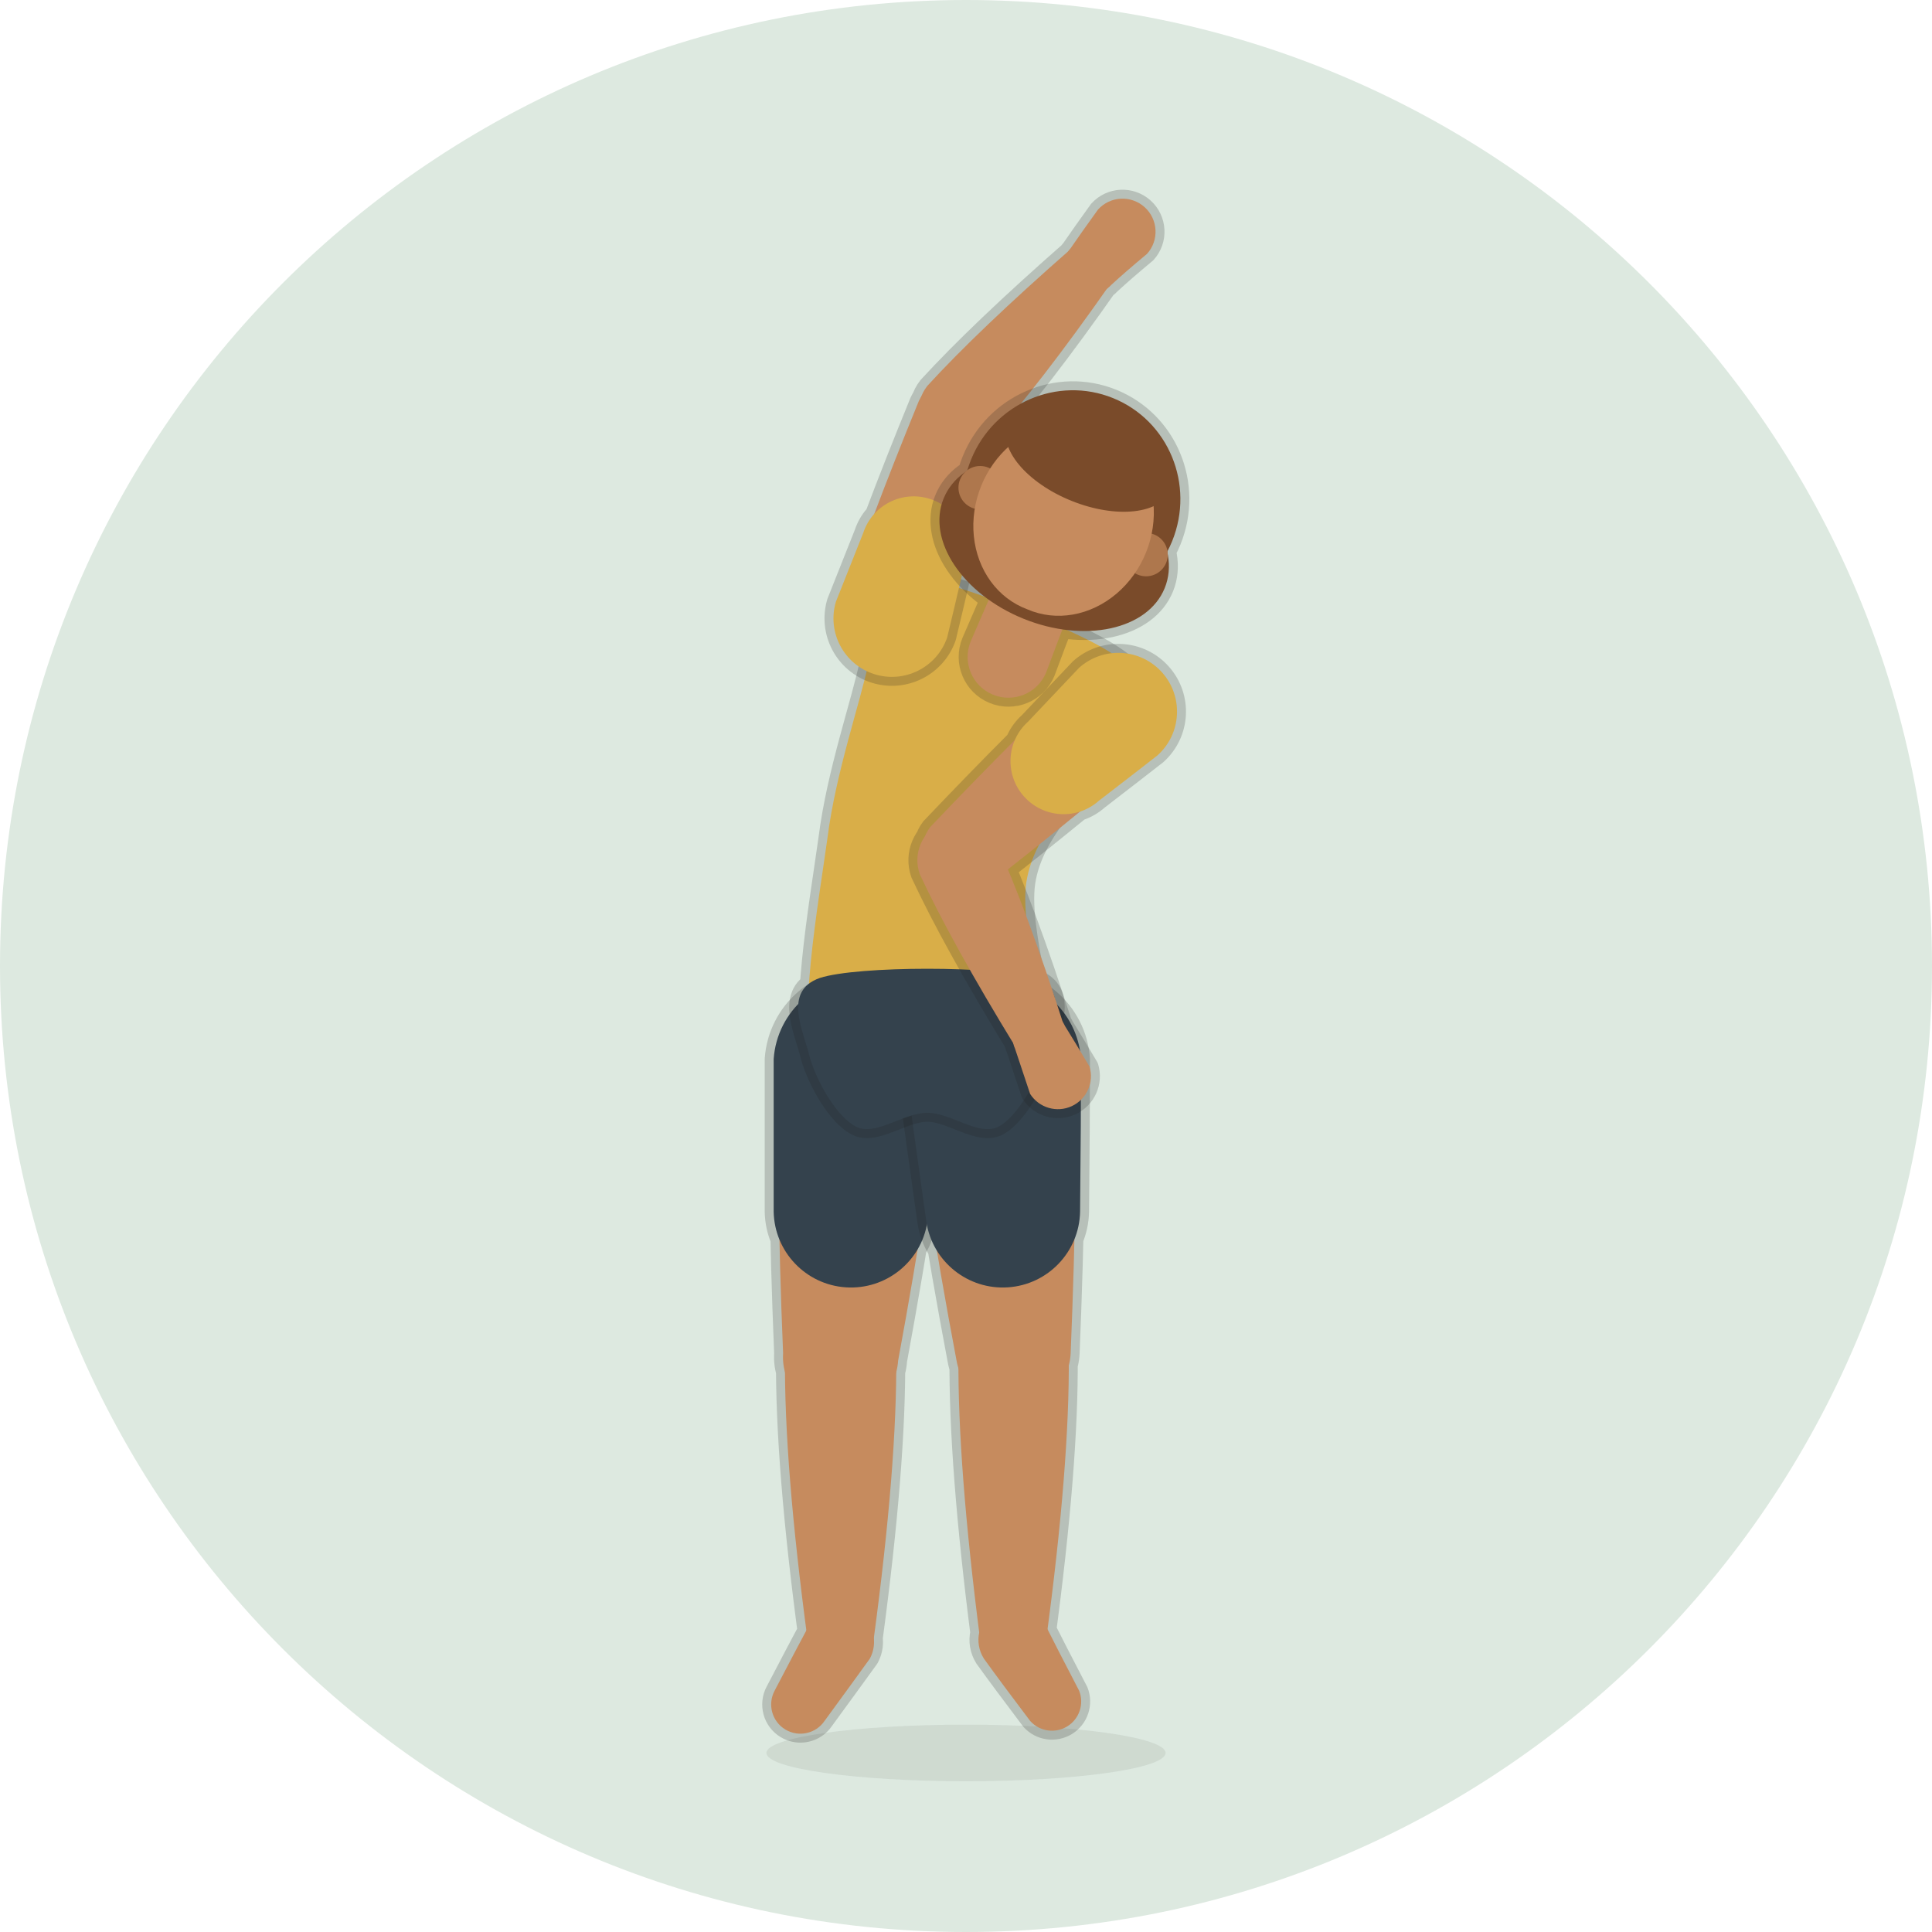
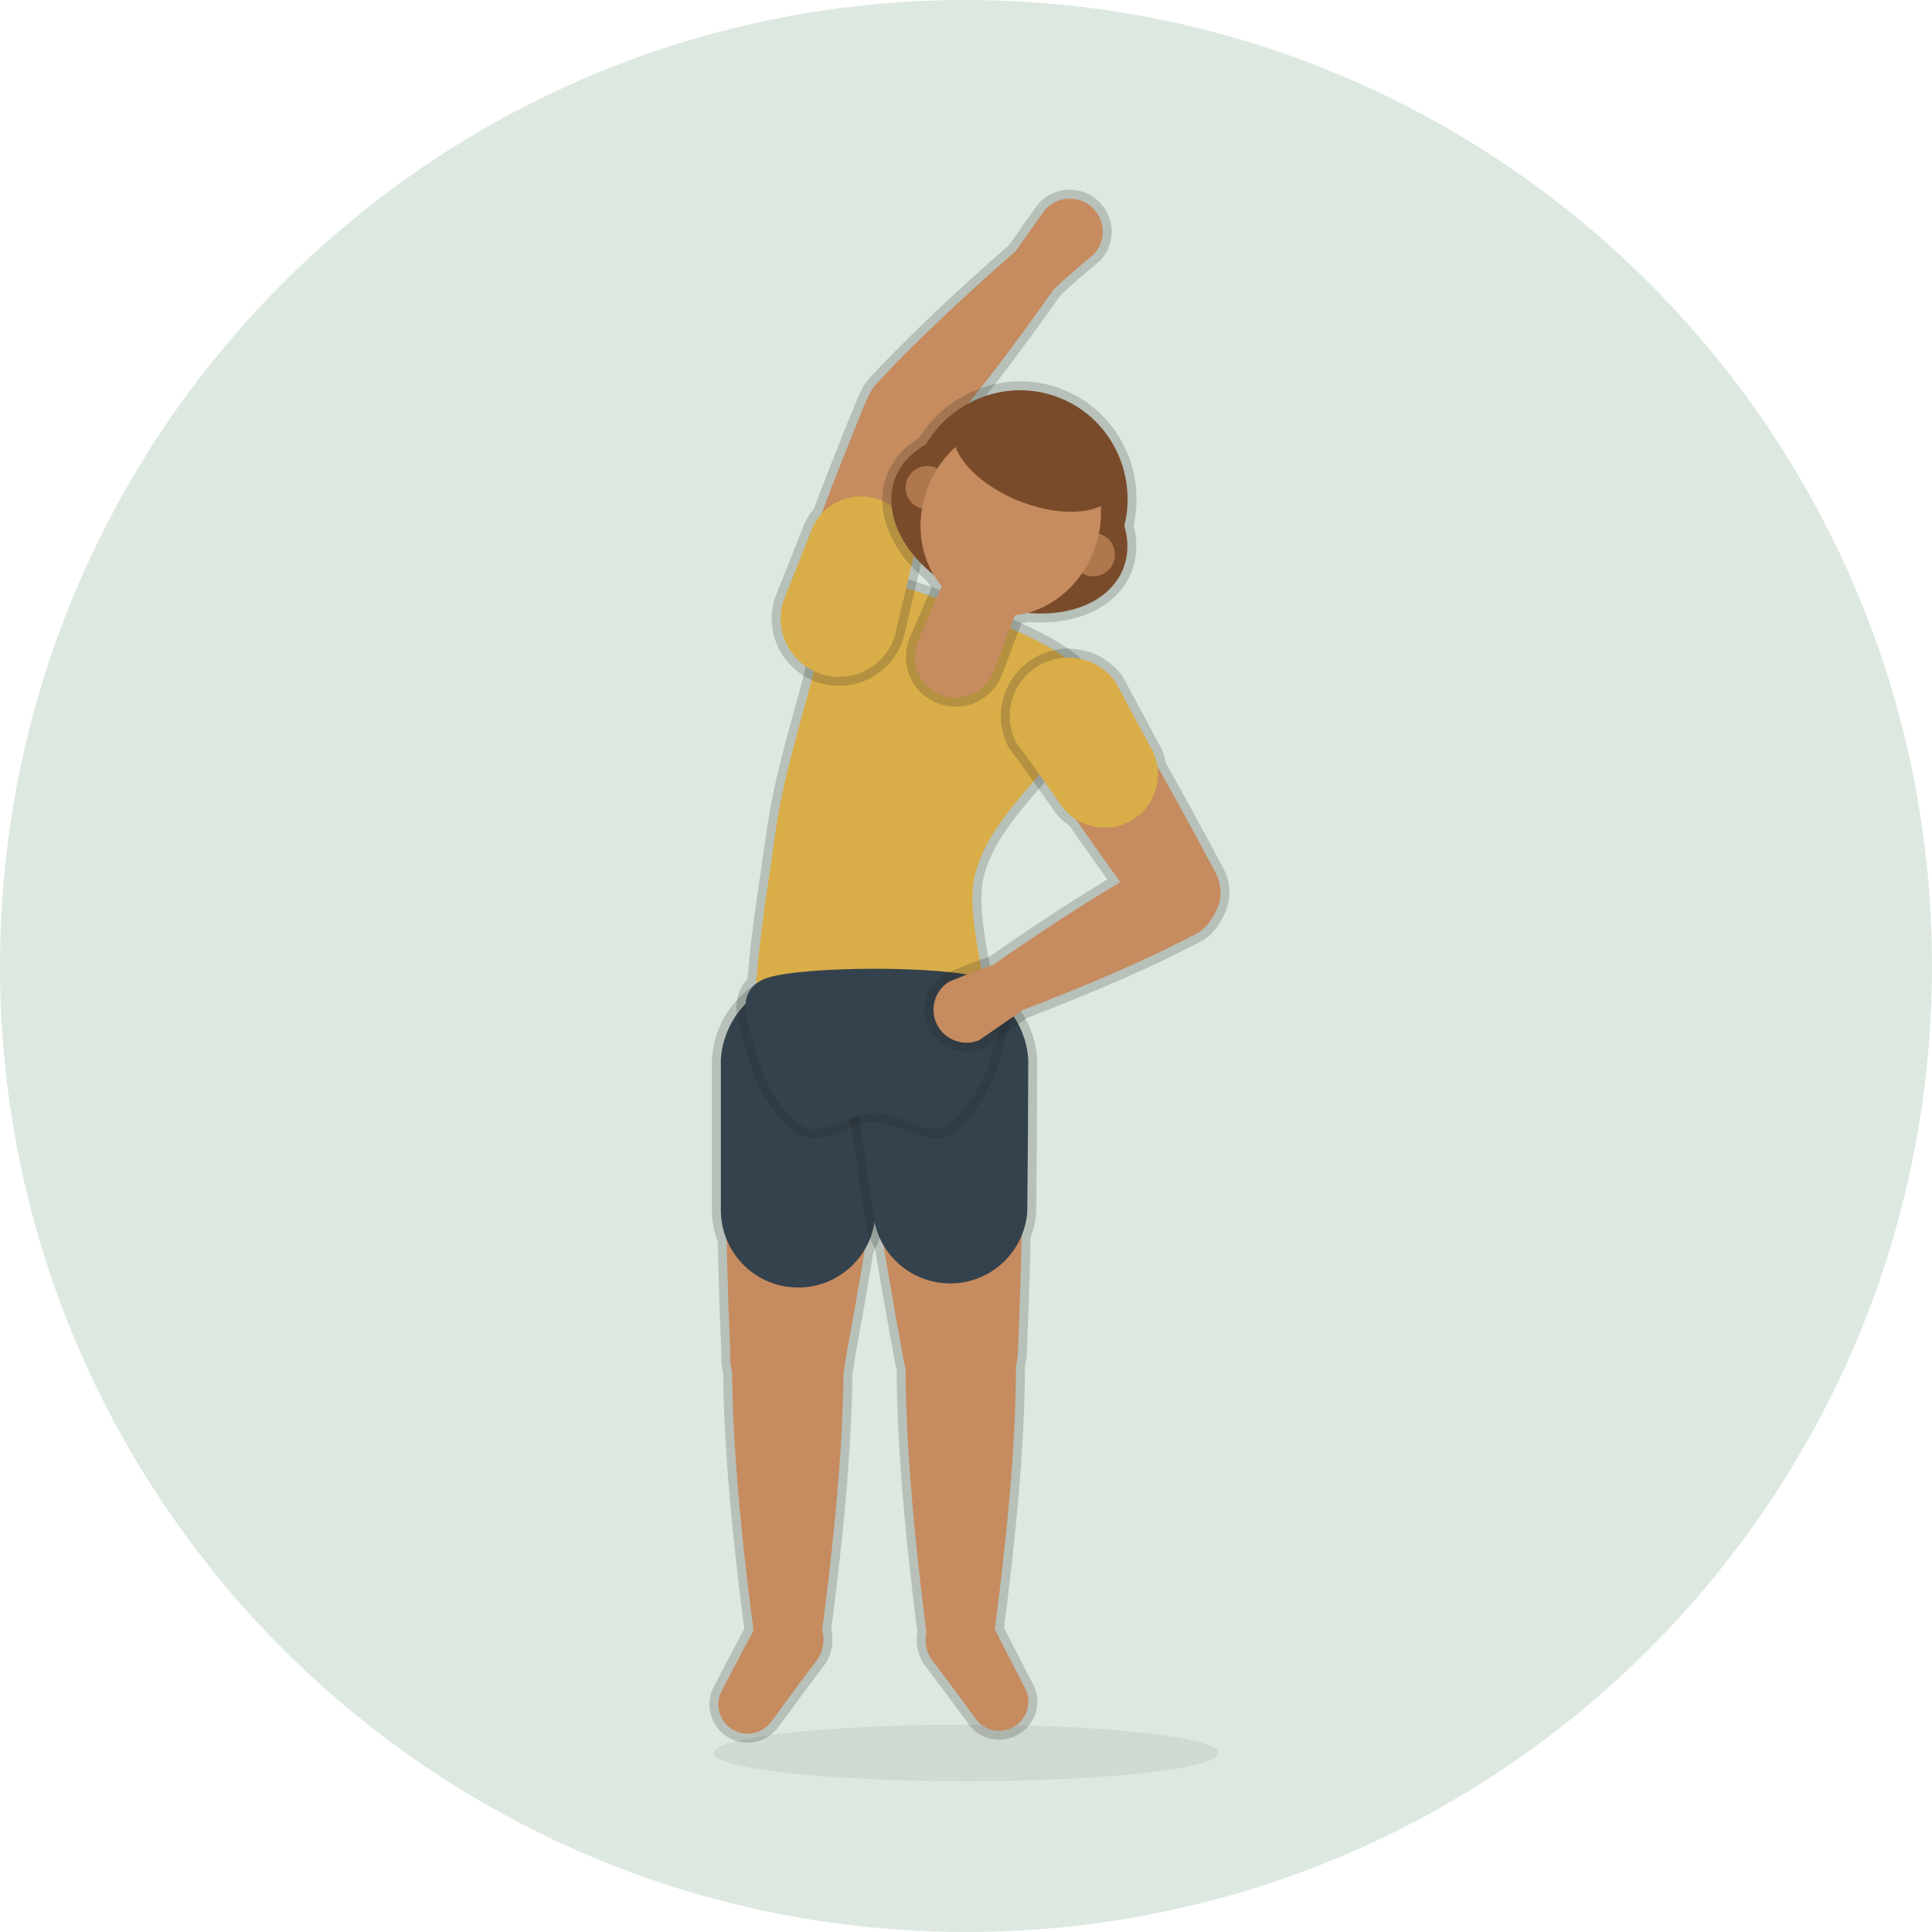
<svg xmlns="http://www.w3.org/2000/svg" viewBox="0 0 200 200" width="400" height="400" role="img" aria-label="Standing figure facing forward bending to one side with the opposite arm reaching overhead.">
  <circle cx="100" cy="100" r="100" fill="#DDE9E0" />
  <clipPath id="c7og7gc">
    <circle cx="100" cy="100" r="100" />
  </clipPath>
  <g clip-path="url(#c7og7gc)">
    <g transform="translate(100.0 180.0) scale(0.976)">
-       <ellipse cx="0" cy="1.5" rx="21.166" ry="3" fill="#20211F" opacity="0.08" />
+       <ellipse cx="0" cy="1.5" rx="26.759" ry="3" fill="#20211F" opacity="0.08" />
      <g>
-         <path d="M-19.2 -40.5Q-19.3 -29.1 -16.8 -10.5A3.5 3.5 0 0 0 -9.8 -10.5Q-7.3 -29.1 -7.4 -40.5A5.9 5.9 0 0 0 -19.2 -40.5ZM-19.7 -72.0Q-20.2 -60.2 -19.4 -40.9A6.1 6.1 0 0 0 -7.2 -40.1Q-3.7 -59.1 -2.5 -70.8A8.6 8.6 0 0 0 -19.7 -72.0ZM-20.4 -72.1Q-20.4 -65.9 -20.4 -55.9A8.2 8.2 0 0 0 -4.1 -54.8Q-2.7 -64.7 -1.8 -70.8A9.3 9.3 0 0 0 -20.4 -72.1ZM-16.4 -12.5Q-17.9 -9.7 -20.3 -5.1A3.1 3.1 0 0 0 -15.0 -1.9Q-12.0 -6.0 -10.2 -8.5A3.7 3.7 0 0 0 -16.4 -12.5Z" fill="#1E1F1D" stroke="#1E1F1D" stroke-width="1.9" stroke-linejoin="round" opacity="0.2" />
-         <path d="M-19.2 -40.5Q-19.3 -29.1 -16.8 -10.5A3.5 3.5 0 0 0 -9.8 -10.5Q-7.3 -29.1 -7.4 -40.5A5.9 5.9 0 0 0 -19.2 -40.5Z" fill="#C68B5E" />
-         <path d="M-19.7 -72.0Q-20.2 -60.2 -19.4 -40.9A6.1 6.1 0 0 0 -7.2 -40.1Q-3.7 -59.1 -2.5 -70.8A8.6 8.6 0 0 0 -19.7 -72.0Z" fill="#C68B5E" />
-         <path d="M-20.4 -72.1Q-20.4 -65.9 -20.4 -55.9A8.2 8.2 0 0 0 -4.1 -54.8Q-2.7 -64.7 -1.8 -70.8A9.3 9.3 0 0 0 -20.4 -72.1Z" fill="#34424D" />
-         <path d="M-16.4 -12.5Q-17.9 -9.7 -20.3 -5.1A3.1 3.1 0 0 0 -15.0 -1.9Q-12.0 -6.0 -10.2 -8.5A3.7 3.7 0 0 0 -16.4 -12.5Z" fill="#C68B5E" />
+         <path d="M-24.8 -40.5Q-24.9 -29.1 -22.4 -10.5A3.5 3.5 0 0 0 -15.4 -10.5Q-12.9 -29.1 -13.0 -40.5A5.9 5.9 0 0 0 -24.8 -40.5ZM-25.3 -72.0Q-25.8 -60.2 -25.0 -40.9A6.1 6.1 0 0 0 -12.8 -40.1Q-9.3 -59.1 -8.1 -70.8A8.6 8.6 0 0 0 -25.3 -72.0ZM-26.0 -72.1Q-26.0 -65.9 -26.0 -55.9A8.2 8.2 0 0 0 -9.7 -54.8Q-8.3 -64.7 -7.4 -70.8A9.3 9.3 0 0 0 -26.0 -72.1ZM-22.0 -12.5Q-23.5 -9.7 -25.9 -5.1A3.1 3.1 0 0 0 -20.6 -1.9Q-17.6 -6.0 -15.7 -8.5A3.7 3.7 0 0 0 -22.0 -12.5Z" fill="#1E1F1D" stroke="#1E1F1D" stroke-width="1.9" stroke-linejoin="round" opacity="0.2" />
+         <path d="M-24.8 -40.5Q-24.9 -29.1 -22.4 -10.5A3.5 3.5 0 0 0 -15.4 -10.5Q-12.9 -29.1 -13.0 -40.5A5.9 5.9 0 0 0 -24.8 -40.5Z" fill="#C68B5E" />
+         <path d="M-25.3 -72.0Q-25.8 -60.2 -25.0 -40.9A6.1 6.1 0 0 0 -12.8 -40.1Q-9.3 -59.1 -8.1 -70.8A8.6 8.6 0 0 0 -25.3 -72.0Z" fill="#C68B5E" />
+         <path d="M-26.0 -72.1Q-26.0 -65.9 -26.0 -55.9A8.2 8.2 0 0 0 -9.7 -54.8Q-8.3 -64.7 -7.4 -70.8A9.3 9.3 0 0 0 -26.0 -72.1Z" fill="#34424D" />
+         <path d="M-22.0 -12.5Q-23.5 -9.7 -25.9 -5.1A3.1 3.1 0 0 0 -20.6 -1.9Q-17.6 -6.0 -15.7 -8.5A3.7 3.7 0 0 0 -22.0 -12.5Z" fill="#C68B5E" />
      </g>
      <g>
-         <path d="M-0.8 -40.5Q-0.9 -29.1 1.5 -10.5A3.5 3.5 0 0 0 8.5 -10.5Q11.0 -29.1 10.9 -40.5A5.9 5.9 0 0 0 -0.8 -40.5ZM-5.7 -70.8Q-4.6 -59.1 -1.0 -40.1A6.1 6.1 0 0 0 11.1 -40.9Q11.9 -60.2 11.5 -72.0A8.6 8.6 0 0 0 -5.7 -70.8ZM-6.4 -70.8Q-5.6 -64.7 -4.2 -54.8A8.2 8.2 0 0 0 12.1 -55.9Q12.2 -65.9 12.2 -72.1A9.3 9.3 0 0 0 -6.4 -70.8ZM1.9 -8.5Q3.7 -6.0 6.8 -1.9A3.1 3.1 0 0 0 12.0 -5.1Q9.6 -9.7 8.2 -12.5A3.7 3.7 0 0 0 1.9 -8.5Z" fill="#1E1F1D" stroke="#1E1F1D" stroke-width="1.9" stroke-linejoin="round" opacity="0.2" />
-         <path d="M-0.8 -40.5Q-0.9 -29.1 1.5 -10.5A3.5 3.5 0 0 0 8.5 -10.5Q11.0 -29.1 10.9 -40.5A5.9 5.9 0 0 0 -0.8 -40.5Z" fill="#C68B5E" />
-         <path d="M-5.7 -70.8Q-4.6 -59.1 -1.0 -40.1A6.1 6.1 0 0 0 11.1 -40.9Q11.9 -60.2 11.5 -72.0A8.6 8.6 0 0 0 -5.7 -70.8Z" fill="#C68B5E" />
-         <path d="M-6.4 -70.8Q-5.6 -64.7 -4.2 -54.8A8.2 8.2 0 0 0 12.1 -55.9Q12.2 -65.9 12.2 -72.1A9.3 9.3 0 0 0 -6.4 -70.8Z" fill="#34424D" />
-         <path d="M1.9 -8.5Q3.7 -6.0 6.8 -1.9A3.1 3.1 0 0 0 12.0 -5.1Q9.6 -9.7 8.2 -12.5A3.7 3.7 0 0 0 1.9 -8.5Z" fill="#C68B5E" />
+         <path d="M-6.4 -40.5Q-6.5 -29.1 -4.1 -10.5A3.5 3.5 0 0 0 2.9 -10.5Q5.4 -29.1 5.3 -40.5A5.9 5.9 0 0 0 -6.4 -40.5ZM-11.3 -70.8Q-10.1 -59.1 -6.6 -40.1A6.1 6.1 0 0 0 5.5 -40.9Q6.3 -60.2 5.9 -72.0A8.6 8.6 0 0 0 -11.3 -70.8ZM-12.0 -70.8Q-11.2 -64.7 -9.7 -54.8A8.2 8.2 0 0 0 6.5 -55.9Q6.6 -65.9 6.6 -72.1A9.3 9.3 0 0 0 -12.0 -70.8ZM-3.7 -8.5Q-1.8 -6.0 1.2 -1.9A3.1 3.1 0 0 0 6.4 -5.1Q4.0 -9.7 2.6 -12.5A3.7 3.7 0 0 0 -3.7 -8.5Z" fill="#1E1F1D" stroke="#1E1F1D" stroke-width="1.9" stroke-linejoin="round" opacity="0.2" />
+         <path d="M-6.4 -40.5Q-6.5 -29.1 -4.1 -10.5A3.5 3.5 0 0 0 2.9 -10.5Q5.4 -29.1 5.3 -40.5A5.9 5.9 0 0 0 -6.4 -40.5Z" fill="#C68B5E" />
+         <path d="M-11.3 -70.8Q-10.1 -59.1 -6.6 -40.1A6.1 6.1 0 0 0 5.5 -40.9Q6.3 -60.2 5.9 -72.0A8.6 8.6 0 0 0 -11.3 -70.8Z" fill="#C68B5E" />
+         <path d="M-12.0 -70.8Q-11.2 -64.7 -9.7 -54.8A8.2 8.2 0 0 0 6.5 -55.9Q6.6 -65.9 6.6 -72.1A9.3 9.3 0 0 0 -12.0 -70.8Z" fill="#34424D" />
+         <path d="M-3.7 -8.5Q-1.8 -6.0 1.2 -1.9A3.1 3.1 0 0 0 6.4 -5.1Q4.0 -9.7 2.6 -12.5A3.7 3.7 0 0 0 -3.7 -8.5Z" fill="#C68B5E" />
      </g>
      <g>
-         <path d="M-16.1 -71.4C-17.9 -76.1 -15.7 -88.3 -14.7 -95.5C-13.8 -102.6 -11.2 -109.9 -10.3 -114.3C-9.5 -118.6 -10.8 -120.1 -9.4 -121.4C-8.1 -122.8 -6.4 -123.4 -2.3 -122.5C1.7 -121.5 11.2 -117.7 14.7 -115.6C18.3 -113.5 19.1 -111.8 19.1 -109.9C19.2 -108.0 16.9 -107.2 14.8 -104.1C12.7 -101.0 7.6 -96.8 6.5 -91.4C5.3 -85.9 9.6 -75.4 7.8 -71.4C6.1 -67.4 -0.1 -67.4 -4.1 -67.4C-8.1 -67.4 -14.3 -66.7 -16.1 -71.4ZM-16.6 -72.4C-17.2 -75.0 -19.5 -79.3 -15.5 -80.7C-11.5 -82.0 3.3 -82.0 7.3 -80.7C11.2 -79.3 8.9 -75.0 8.3 -72.4C7.6 -69.8 5.4 -65.9 3.4 -64.9C1.3 -63.9 -1.6 -66.4 -4.1 -66.4C-6.6 -66.4 -9.6 -63.9 -11.6 -64.9C-13.7 -65.9 -15.9 -69.8 -16.6 -72.4Z" fill="#1E1F1D" stroke="#1E1F1D" stroke-width="1.9" stroke-linejoin="round" opacity="0.2" />
-         <path d="M-16.1 -71.4C-17.9 -76.1 -15.7 -88.3 -14.7 -95.5C-13.8 -102.6 -11.2 -109.9 -10.3 -114.3C-9.5 -118.6 -10.8 -120.1 -9.4 -121.4C-8.1 -122.8 -6.4 -123.4 -2.3 -122.5C1.7 -121.5 11.2 -117.7 14.7 -115.6C18.3 -113.5 19.1 -111.8 19.1 -109.9C19.2 -108.0 16.9 -107.2 14.8 -104.1C12.7 -101.0 7.6 -96.8 6.5 -91.4C5.3 -85.9 9.6 -75.4 7.8 -71.4C6.1 -67.4 -0.1 -67.4 -4.1 -67.4C-8.1 -67.4 -14.3 -66.7 -16.1 -71.4Z" fill="#D9AE48" />
-         <path d="M-16.6 -72.4C-17.2 -75.0 -19.5 -79.3 -15.5 -80.7C-11.5 -82.0 3.3 -82.0 7.3 -80.7C11.2 -79.3 8.9 -75.0 8.3 -72.4C7.6 -69.8 5.4 -65.9 3.4 -64.9C1.3 -63.9 -1.6 -66.4 -4.1 -66.4C-6.6 -66.4 -9.6 -63.9 -11.6 -64.9C-13.7 -65.9 -15.9 -69.8 -16.6 -72.4Z" fill="#34424D" />
+         <path d="M-21.7 -71.4C-23.5 -76.1 -21.3 -88.3 -20.3 -95.5C-19.4 -102.6 -16.8 -109.9 -15.9 -114.3C-15.1 -118.6 -16.4 -120.1 -15.0 -121.4C-13.7 -122.8 -11.9 -123.4 -7.9 -122.5C-3.9 -121.5 5.6 -117.7 9.1 -115.6C12.7 -113.5 13.5 -111.8 13.6 -109.9C13.6 -108.0 11.3 -107.2 9.2 -104.1C7.1 -101.0 2.1 -96.8 0.9 -91.4C-0.3 -85.9 4.0 -75.4 2.2 -71.4C0.5 -67.4 -5.7 -67.4 -9.7 -67.4C-13.7 -67.4 -19.9 -66.7 -21.7 -71.4ZM-22.1 -72.4C-22.8 -75.0 -25.1 -79.3 -21.1 -80.7C-17.1 -82.0 -2.3 -82.0 1.7 -80.7C5.6 -79.3 3.3 -75.0 2.7 -72.4C2.0 -69.8 -0.2 -65.9 -2.2 -64.9C-4.3 -63.9 -7.2 -66.4 -9.7 -66.4C-12.2 -66.4 -15.2 -63.9 -17.2 -64.9C-19.3 -65.9 -21.5 -69.8 -22.1 -72.4Z" fill="#1E1F1D" stroke="#1E1F1D" stroke-width="1.9" stroke-linejoin="round" opacity="0.2" />
+         <path d="M-21.7 -71.4C-23.5 -76.1 -21.3 -88.3 -20.3 -95.5C-19.4 -102.6 -16.8 -109.9 -15.9 -114.3C-15.1 -118.6 -16.4 -120.1 -15.0 -121.4C-13.7 -122.8 -11.9 -123.4 -7.9 -122.5C-3.9 -121.5 5.6 -117.7 9.1 -115.6C12.7 -113.5 13.5 -111.8 13.6 -109.9C13.6 -108.0 11.3 -107.2 9.2 -104.1C7.1 -101.0 2.1 -96.8 0.9 -91.4C-0.3 -85.9 4.0 -75.4 2.2 -71.4C0.5 -67.4 -5.7 -67.4 -9.7 -67.4C-13.7 -67.4 -19.9 -66.7 -21.7 -71.4Z" fill="#D9AE48" />
+         <path d="M-22.1 -72.4C-22.8 -75.0 -25.1 -79.3 -21.1 -80.7C-17.1 -82.0 -2.3 -82.0 1.7 -80.7C5.6 -79.3 3.3 -75.0 2.7 -72.4C2.0 -69.8 -0.2 -65.9 -2.2 -64.9C-4.3 -63.9 -7.2 -66.4 -9.7 -66.4C-12.2 -66.4 -15.2 -63.9 -17.2 -64.9C-19.3 -65.9 -21.5 -69.8 -22.1 -72.4Z" fill="#34424D" />
      </g>
      <g>
-         <path d="M-2.8 -117.0Q-0.1 -125.3 3.3 -139.2A4.4 4.4 0 0 0 -5.0 -141.9Q-10.4 -128.7 -13.1 -120.4A5.4 5.4 0 0 0 -2.8 -117.0ZM-2.0 -116.8Q-1.3 -119.7 -0.2 -124.4A5.6 5.6 0 0 0 -10.9 -127.9Q-12.7 -123.4 -13.8 -120.6A6.2 6.2 0 0 0 -2.0 -116.8ZM2.4 -137.6Q7.8 -143.6 15.3 -154.3A2.8 2.8 0 0 0 11.1 -158.0Q1.3 -149.4 -4.1 -143.5A4.4 4.4 0 0 0 2.4 -137.6ZM15.4 -154.2Q16.8 -155.5 19.2 -157.5A3.5 3.5 0 0 0 14.0 -162.2Q12.2 -159.7 11.1 -158.1A2.9 2.9 0 0 0 15.4 -154.2Z" fill="#1E1F1D" stroke="#1E1F1D" stroke-width="1.9" stroke-linejoin="round" opacity="0.2" />
-         <path d="M-2.8 -117.0Q-0.1 -125.3 3.3 -139.2A4.4 4.4 0 0 0 -5.0 -141.9Q-10.4 -128.7 -13.1 -120.4A5.4 5.4 0 0 0 -2.8 -117.0Z" fill="#C68B5E" />
-         <path d="M-2.0 -116.8Q-1.3 -119.7 -0.2 -124.4A5.6 5.6 0 0 0 -10.9 -127.9Q-12.7 -123.4 -13.8 -120.6A6.2 6.2 0 0 0 -2.0 -116.8Z" fill="#D9AE48" />
-         <path d="M2.4 -137.6Q7.8 -143.6 15.3 -154.3A2.8 2.8 0 0 0 11.1 -158.0Q1.3 -149.4 -4.1 -143.5A4.4 4.4 0 0 0 2.4 -137.6Z" fill="#C68B5E" />
-         <path d="M15.4 -154.2Q16.8 -155.5 19.2 -157.5A3.5 3.5 0 0 0 14.0 -162.2Q12.2 -159.7 11.1 -158.1A2.9 2.9 0 0 0 15.4 -154.2Z" fill="#C68B5E" />
+         <path d="M-8.4 -117.0Q-5.7 -125.3 -2.3 -139.2A4.4 4.4 0 0 0 -10.6 -141.9Q-16.0 -128.7 -18.7 -120.4A5.4 5.4 0 0 0 -8.4 -117.0ZM-7.6 -116.8Q-6.9 -119.7 -5.8 -124.4A5.6 5.6 0 0 0 -16.5 -127.9Q-18.3 -123.4 -19.4 -120.6A6.2 6.2 0 0 0 -7.6 -116.8ZM-3.2 -137.6Q2.2 -143.6 9.7 -154.3A2.8 2.8 0 0 0 5.5 -158.0Q-4.3 -149.4 -9.7 -143.5A4.4 4.4 0 0 0 -3.2 -137.6ZM9.8 -154.2Q11.2 -155.5 13.6 -157.5A3.5 3.5 0 0 0 8.4 -162.2Q6.6 -159.7 5.5 -158.1A2.9 2.9 0 0 0 9.8 -154.2Z" fill="#1E1F1D" stroke="#1E1F1D" stroke-width="1.9" stroke-linejoin="round" opacity="0.2" />
+         <path d="M-8.4 -117.0Q-5.7 -125.3 -2.3 -139.2A4.4 4.4 0 0 0 -10.6 -141.9Q-16.0 -128.7 -18.7 -120.4A5.4 5.4 0 0 0 -8.4 -117.0Z" fill="#C68B5E" />
+         <path d="M-7.6 -116.8Q-6.9 -119.7 -5.8 -124.4A5.6 5.6 0 0 0 -16.5 -127.9Q-18.3 -123.4 -19.4 -120.6A6.2 6.2 0 0 0 -7.6 -116.8Z" fill="#D9AE48" />
+         <path d="M-3.2 -137.6Q2.2 -143.6 9.7 -154.3A2.8 2.8 0 0 0 5.5 -158.0Q-4.3 -149.4 -9.7 -143.5A4.4 4.4 0 0 0 -3.2 -137.6Z" fill="#C68B5E" />
+         <path d="M9.8 -154.2Q11.2 -155.5 13.6 -157.5A3.5 3.5 0 0 0 8.4 -162.2Q6.6 -159.7 5.5 -158.1A2.9 2.9 0 0 0 9.8 -154.2Z" fill="#C68B5E" />
      </g>
      <g>
-         <path d="M12.5 -113.0Q6.1 -107.1 -3.8 -96.7A4.4 4.4 0 0 0 2.0 -90.3Q13.3 -99.1 19.8 -104.9A5.4 5.4 0 0 0 12.5 -113.0ZM12.0 -113.6Q9.9 -111.4 6.6 -107.9A5.6 5.6 0 0 0 14.1 -99.5Q18.0 -102.5 20.3 -104.3A6.2 6.2 0 0 0 12.0 -113.6ZM-4.9 -91.7Q-1.5 -84.4 5.3 -73.3A2.8 2.8 0 0 0 10.4 -75.6Q6.4 -88.1 3.1 -95.3A4.4 4.4 0 0 0 -4.9 -91.7ZM5.2 -73.2Q5.8 -71.4 6.8 -68.4A3.5 3.5 0 0 0 13.1 -71.3Q11.5 -74.0 10.5 -75.6A2.9 2.9 0 0 0 5.2 -73.2Z" fill="#1E1F1D" stroke="#1E1F1D" stroke-width="1.9" stroke-linejoin="round" opacity="0.2" />
-         <path d="M12.5 -113.0Q6.1 -107.1 -3.8 -96.7A4.4 4.4 0 0 0 2.0 -90.3Q13.3 -99.1 19.8 -104.9A5.4 5.4 0 0 0 12.5 -113.0Z" fill="#C68B5E" />
-         <path d="M12.0 -113.6Q9.9 -111.4 6.6 -107.9A5.6 5.6 0 0 0 14.1 -99.5Q18.0 -102.5 20.3 -104.3A6.2 6.2 0 0 0 12.0 -113.6Z" fill="#D9AE48" />
-         <path d="M-4.9 -91.7Q-1.5 -84.4 5.3 -73.3A2.8 2.8 0 0 0 10.4 -75.6Q6.4 -88.1 3.1 -95.3A4.4 4.4 0 0 0 -4.9 -91.7Z" fill="#C68B5E" />
-         <path d="M5.2 -73.2Q5.8 -71.4 6.8 -68.4A3.5 3.5 0 0 0 13.1 -71.3Q11.5 -74.0 10.5 -75.6A2.9 2.9 0 0 0 5.2 -73.2Z" fill="#C68B5E" />
+         <path d="M6.0 -106.1Q10.6 -98.7 19.1 -87.1A4.4 4.4 0 0 0 26.5 -91.8Q19.8 -104.4 15.2 -111.8A5.4 5.4 0 0 0 6.0 -106.1ZM5.3 -105.7Q7.1 -103.3 9.9 -99.3A5.6 5.6 0 0 0 19.5 -105.3Q17.2 -109.6 15.8 -112.2A6.2 6.2 0 0 0 5.3 -105.7ZM20.7 -93.3Q13.7 -89.6 2.9 -82.1A2.8 2.8 0 0 0 5.5 -77.1Q17.8 -81.8 24.8 -85.6A4.4 4.4 0 0 0 20.7 -93.3ZM2.9 -82.1Q1.1 -81.5 -1.8 -80.3A3.5 3.5 0 0 0 1.4 -74.1Q4.0 -75.9 5.6 -77.0A2.9 2.9 0 0 0 2.9 -82.1Z" fill="#1E1F1D" stroke="#1E1F1D" stroke-width="1.9" stroke-linejoin="round" opacity="0.2" />
+         <path d="M6.0 -106.1Q10.6 -98.7 19.1 -87.1A4.4 4.4 0 0 0 26.5 -91.8Q19.8 -104.4 15.2 -111.8A5.4 5.4 0 0 0 6.0 -106.1Z" fill="#C68B5E" />
+         <path d="M5.3 -105.7Q7.1 -103.3 9.9 -99.3A5.6 5.6 0 0 0 19.5 -105.3Q17.2 -109.6 15.8 -112.2A6.2 6.2 0 0 0 5.3 -105.7Z" fill="#D9AE48" />
+         <path d="M20.7 -93.3Q13.7 -89.6 2.9 -82.1A2.8 2.8 0 0 0 5.5 -77.1Q17.8 -81.8 24.8 -85.6A4.4 4.4 0 0 0 20.7 -93.3Z" fill="#C68B5E" />
+         <path d="M2.9 -82.1Q1.1 -81.5 -1.8 -80.3A3.5 3.5 0 0 0 1.4 -74.1Q4.0 -75.9 5.6 -77.0A2.9 2.9 0 0 0 2.9 -82.1Z" fill="#C68B5E" />
      </g>
      <g>
-         <path d="M8.5 -113.1Q10.7 -119.0 14.4 -128.5A4.0 4.0 0 0 0 7.0 -131.5Q3.0 -122.1 0.5 -116.4A4.3 4.3 0 0 0 8.5 -113.1ZM6.8 -120.5A11.5 11.7 22.0 1 0 15.6 -142.2A11.5 11.7 22.0 1 0 6.8 -120.5ZM6.1 -118.8A12.6 8.6 22.0 1 0 12.6 -134.8A12.6 8.6 22.0 1 0 6.1 -118.8ZM19.1 -123.3A2.3 2.3 0.0 1 0 19.1 -127.9A2.3 2.3 0.0 1 0 19.1 -123.3ZM1.5 -130.4A2.3 2.3 0.0 1 0 1.5 -135.0A2.3 2.3 0.0 1 0 1.5 -130.4ZM6.5 -119.8A9.2 10.3 22.0 1 0 14.2 -138.9A9.2 10.3 22.0 1 0 6.5 -119.8ZM11.2 -131.3A9.3 5.0 22.0 1 0 14.9 -140.6A9.3 5.0 22.0 1 0 11.2 -131.3Z" fill="#1E1F1D" stroke="#1E1F1D" stroke-width="1.9" stroke-linejoin="round" opacity="0.2" />
-         <path d="M8.5 -113.1Q10.7 -119.0 14.4 -128.5A4.0 4.0 0 0 0 7.0 -131.5Q3.0 -122.1 0.5 -116.4A4.3 4.3 0 0 0 8.5 -113.1Z" fill="#C68B5E" />
-         <path d="M6.8 -120.5A11.5 11.7 22.0 1 0 15.6 -142.2A11.5 11.7 22.0 1 0 6.8 -120.5Z" fill="#7A4B2A" />
-         <path d="M6.1 -118.8A12.6 8.6 22.0 1 0 12.6 -134.8A12.6 8.6 22.0 1 0 6.1 -118.8Z" fill="#7A4B2A" />
-         <path d="M19.1 -123.3A2.3 2.3 0.0 1 0 19.1 -127.9A2.3 2.3 0.0 1 0 19.1 -123.3Z" fill="#AE774D" />
-         <path d="M1.5 -130.4A2.3 2.3 0.0 1 0 1.5 -135.0A2.3 2.3 0.0 1 0 1.5 -130.4Z" fill="#AE774D" />
-         <path d="M6.5 -119.8A9.2 10.3 22.0 1 0 14.2 -138.9A9.2 10.3 22.0 1 0 6.5 -119.8Z" fill="#C68B5E" />
-         <path d="M11.2 -131.3A9.3 5.0 22.0 1 0 14.9 -140.6A9.3 5.0 22.0 1 0 11.2 -131.3Z" fill="#7A4B2A" />
+         <path d="M2.9 -113.1Q5.1 -119.0 8.8 -128.5A4.0 4.0 0 0 0 1.4 -131.5Q-2.6 -122.1 -5.1 -116.4A4.3 4.3 0 0 0 2.9 -113.1ZM1.2 -120.5A11.5 11.7 22.0 1 0 10.0 -142.2A11.5 11.7 22.0 1 0 1.2 -120.5ZM1.3 -120.8A12.5 8.8 22.0 1 0 7.9 -137.1A12.5 8.8 22.0 1 0 1.3 -120.8ZM13.5 -123.3A2.3 2.3 0.0 1 0 13.5 -127.9A2.3 2.3 0.0 1 0 13.5 -123.3ZM-4.1 -130.4A2.3 2.3 0.0 1 0 -4.1 -135.0A2.3 2.3 0.0 1 0 -4.1 -130.4ZM0.9 -119.8A9.2 10.3 22.0 1 0 8.6 -138.9A9.2 10.3 22.0 1 0 0.9 -119.8ZM5.6 -131.3A9.3 5.0 22.0 1 0 9.3 -140.6A9.3 5.0 22.0 1 0 5.6 -131.3Z" fill="#1E1F1D" stroke="#1E1F1D" stroke-width="1.9" stroke-linejoin="round" opacity="0.2" />
+         <path d="M2.9 -113.1Q5.1 -119.0 8.8 -128.5A4.0 4.0 0 0 0 1.4 -131.5Q-2.6 -122.1 -5.1 -116.4A4.3 4.3 0 0 0 2.9 -113.1Z" fill="#C68B5E" />
+         <path d="M1.2 -120.5A11.5 11.7 22.0 1 0 10.0 -142.2A11.5 11.7 22.0 1 0 1.2 -120.5Z" fill="#7A4B2A" />
+         <path d="M1.3 -120.8A12.5 8.8 22.0 1 0 7.9 -137.1A12.5 8.8 22.0 1 0 1.3 -120.8Z" fill="#7A4B2A" />
+         <path d="M13.5 -123.3A2.3 2.3 0.0 1 0 13.5 -127.9A2.3 2.3 0.0 1 0 13.5 -123.3Z" fill="#AE774D" />
+         <path d="M-4.1 -130.4A2.3 2.3 0.0 1 0 -4.1 -135.0A2.3 2.3 0.0 1 0 -4.1 -130.4Z" fill="#AE774D" />
+         <path d="M0.9 -119.8A9.2 10.3 22.0 1 0 8.6 -138.9A9.2 10.3 22.0 1 0 0.9 -119.8Z" fill="#C68B5E" />
+         <path d="M5.6 -131.3A9.3 5.0 22.0 1 0 9.3 -140.6A9.3 5.0 22.0 1 0 5.6 -131.3Z" fill="#7A4B2A" />
      </g>
    </g>
  </g>
</svg>
